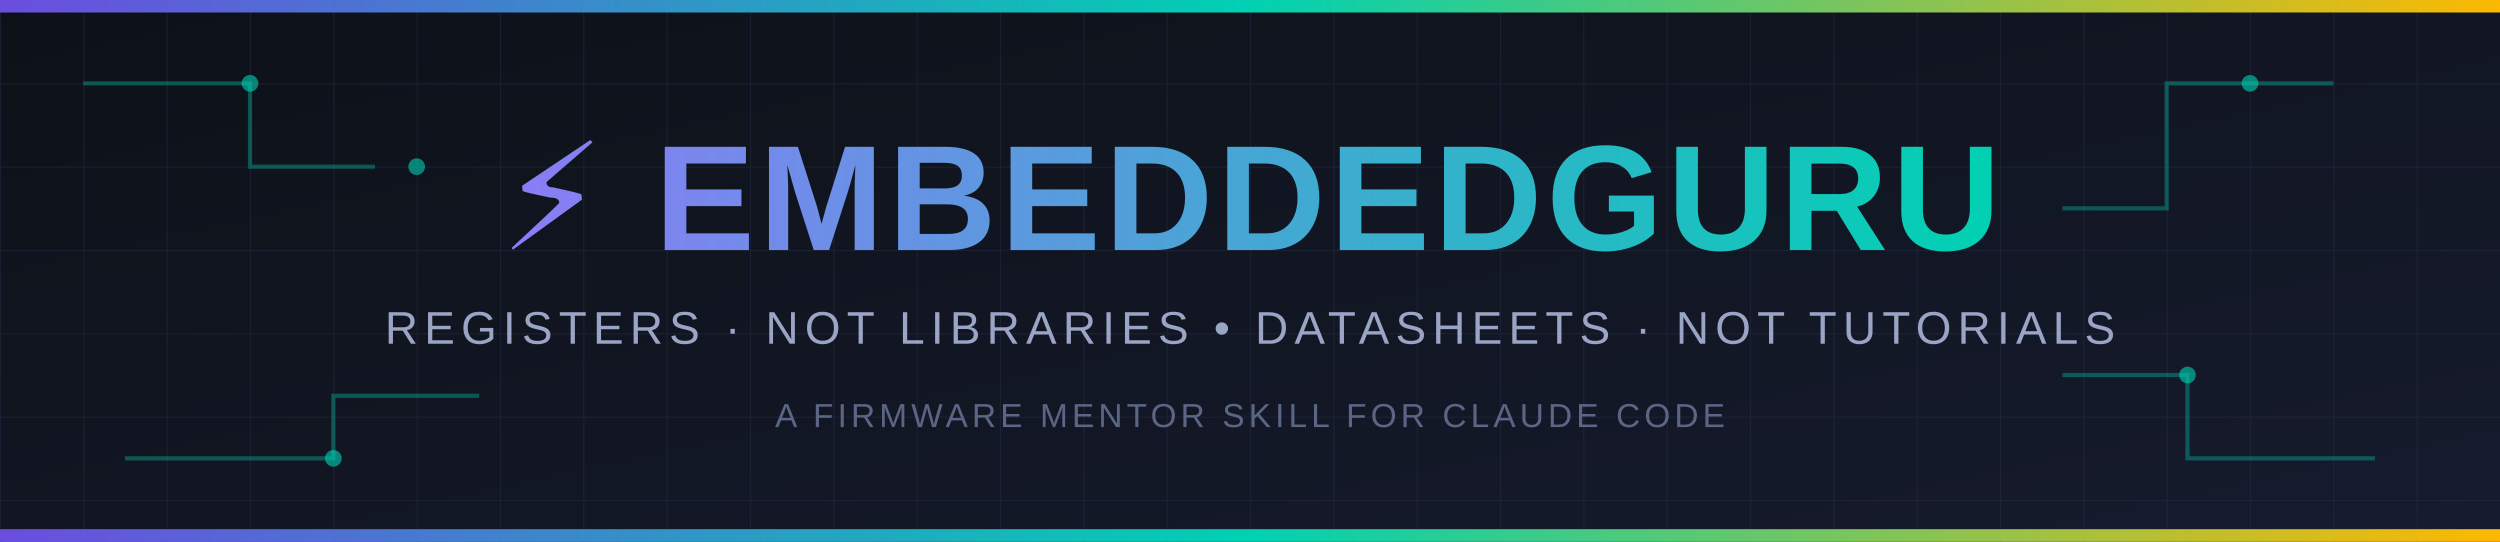
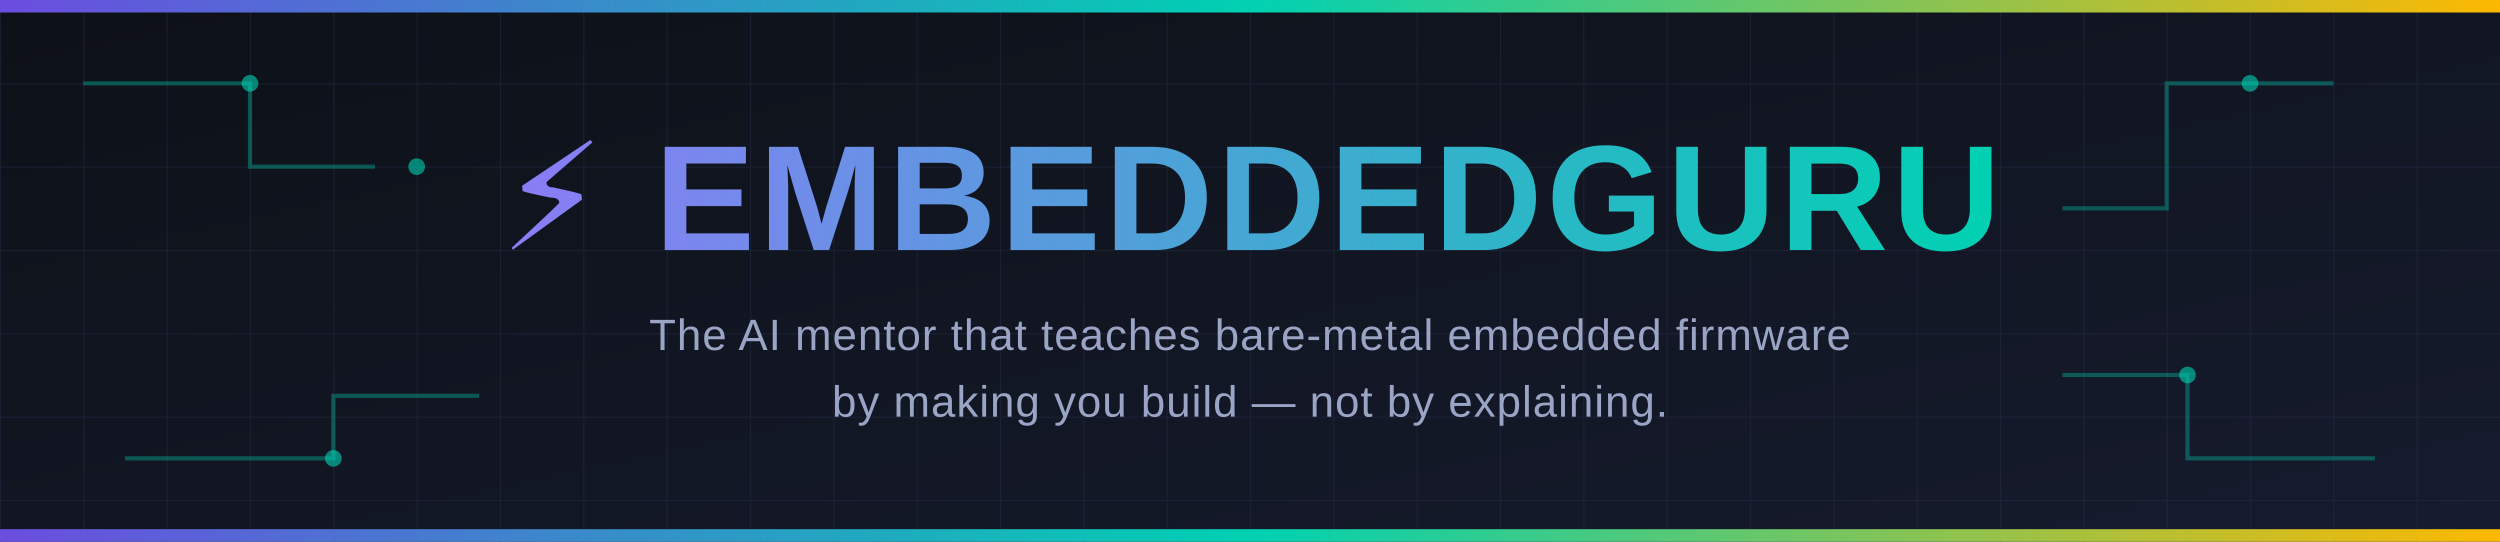
<svg xmlns="http://www.w3.org/2000/svg" width="1200" height="260" viewBox="0 0 1200 260">
  <defs>
    <linearGradient id="bg" x1="0%" y1="0%" x2="100%" y2="100%">
      <stop offset="0%" stop-color="#0D1117" />
      <stop offset="100%" stop-color="#161B2E" />
    </linearGradient>
    <linearGradient id="glow" x1="0%" y1="0%" x2="100%" y2="0%">
      <stop offset="0%" stop-color="#6C4CE0" />
      <stop offset="50%" stop-color="#00D1B2" />
      <stop offset="100%" stop-color="#FFB800" />
    </linearGradient>
    <linearGradient id="text" x1="0%" y1="0%" x2="100%" y2="0%">
      <stop offset="0%" stop-color="#8B7CF6" />
      <stop offset="100%" stop-color="#00D1B2" />
    </linearGradient>
    <pattern id="grid" width="40" height="40" patternUnits="userSpaceOnUse">
      <path d="M 40 0 L 0 0 0 40" fill="none" stroke="#232B45" stroke-width="1" />
    </pattern>
  </defs>
  <rect width="1200" height="260" fill="url(#bg)" />
  <rect width="1200" height="260" fill="url(#grid)" opacity="0.5" />
  <rect x="0" y="0" width="1200" height="6" fill="url(#glow)" />
  <rect x="0" y="254" width="1200" height="6" fill="url(#glow)" />
  <g stroke="#00D1B2" stroke-width="2" fill="none" opacity="0.35">
    <path d="M 40 40 h 80 v 40 h 60" />
    <path d="M 1120 40 h -80 v 60 h -50" />
    <path d="M 60 220 h 100 v -30 h 70" />
    <path d="M 1140 220 h -90 v -40 h -60" />
  </g>
  <g fill="#00D1B2" opacity="0.6">
    <circle cx="120" cy="40" r="4" />
    <circle cx="200" cy="80" r="4" />
    <circle cx="1080" cy="40" r="4" />
    <circle cx="160" cy="220" r="4" />
    <circle cx="1050" cy="180" r="4" />
  </g>
  <text x="600" y="120" font-family="'Segoe UI', 'SF Pro Display', Arial, sans-serif" font-size="72" font-weight="800" text-anchor="middle" fill="url(#text)" letter-spacing="2">
    ⚡ EMBEDDEDGURU
  </text>
-   <text x="600" y="165" font-family="'Segoe UI', Arial, sans-serif" font-size="22" text-anchor="middle" fill="#9AA4C4" letter-spacing="3">
-     REGISTERS · NOT LIBRARIES • DATASHEETS · NOT TUTORIALS
+   <text x="600" y="168" font-family="'Segoe UI', Arial, sans-serif" font-size="21" text-anchor="middle" fill="#9AA4C4" letter-spacing="0.5">
+     The AI mentor that teaches bare-metal embedded firmware
  </text>
-   <text x="600" y="205" font-family="'Segoe UI', Arial, sans-serif" font-size="16" text-anchor="middle" fill="#5B6584" letter-spacing="2">
-     A FIRMWARE MENTOR SKILL FOR CLAUDE CODE
+   <text x="600" y="200" font-family="'Segoe UI', Arial, sans-serif" font-size="21" text-anchor="middle" fill="#9AA4C4" letter-spacing="0.5">
+     by making you build — not by explaining.
  </text>
</svg>
